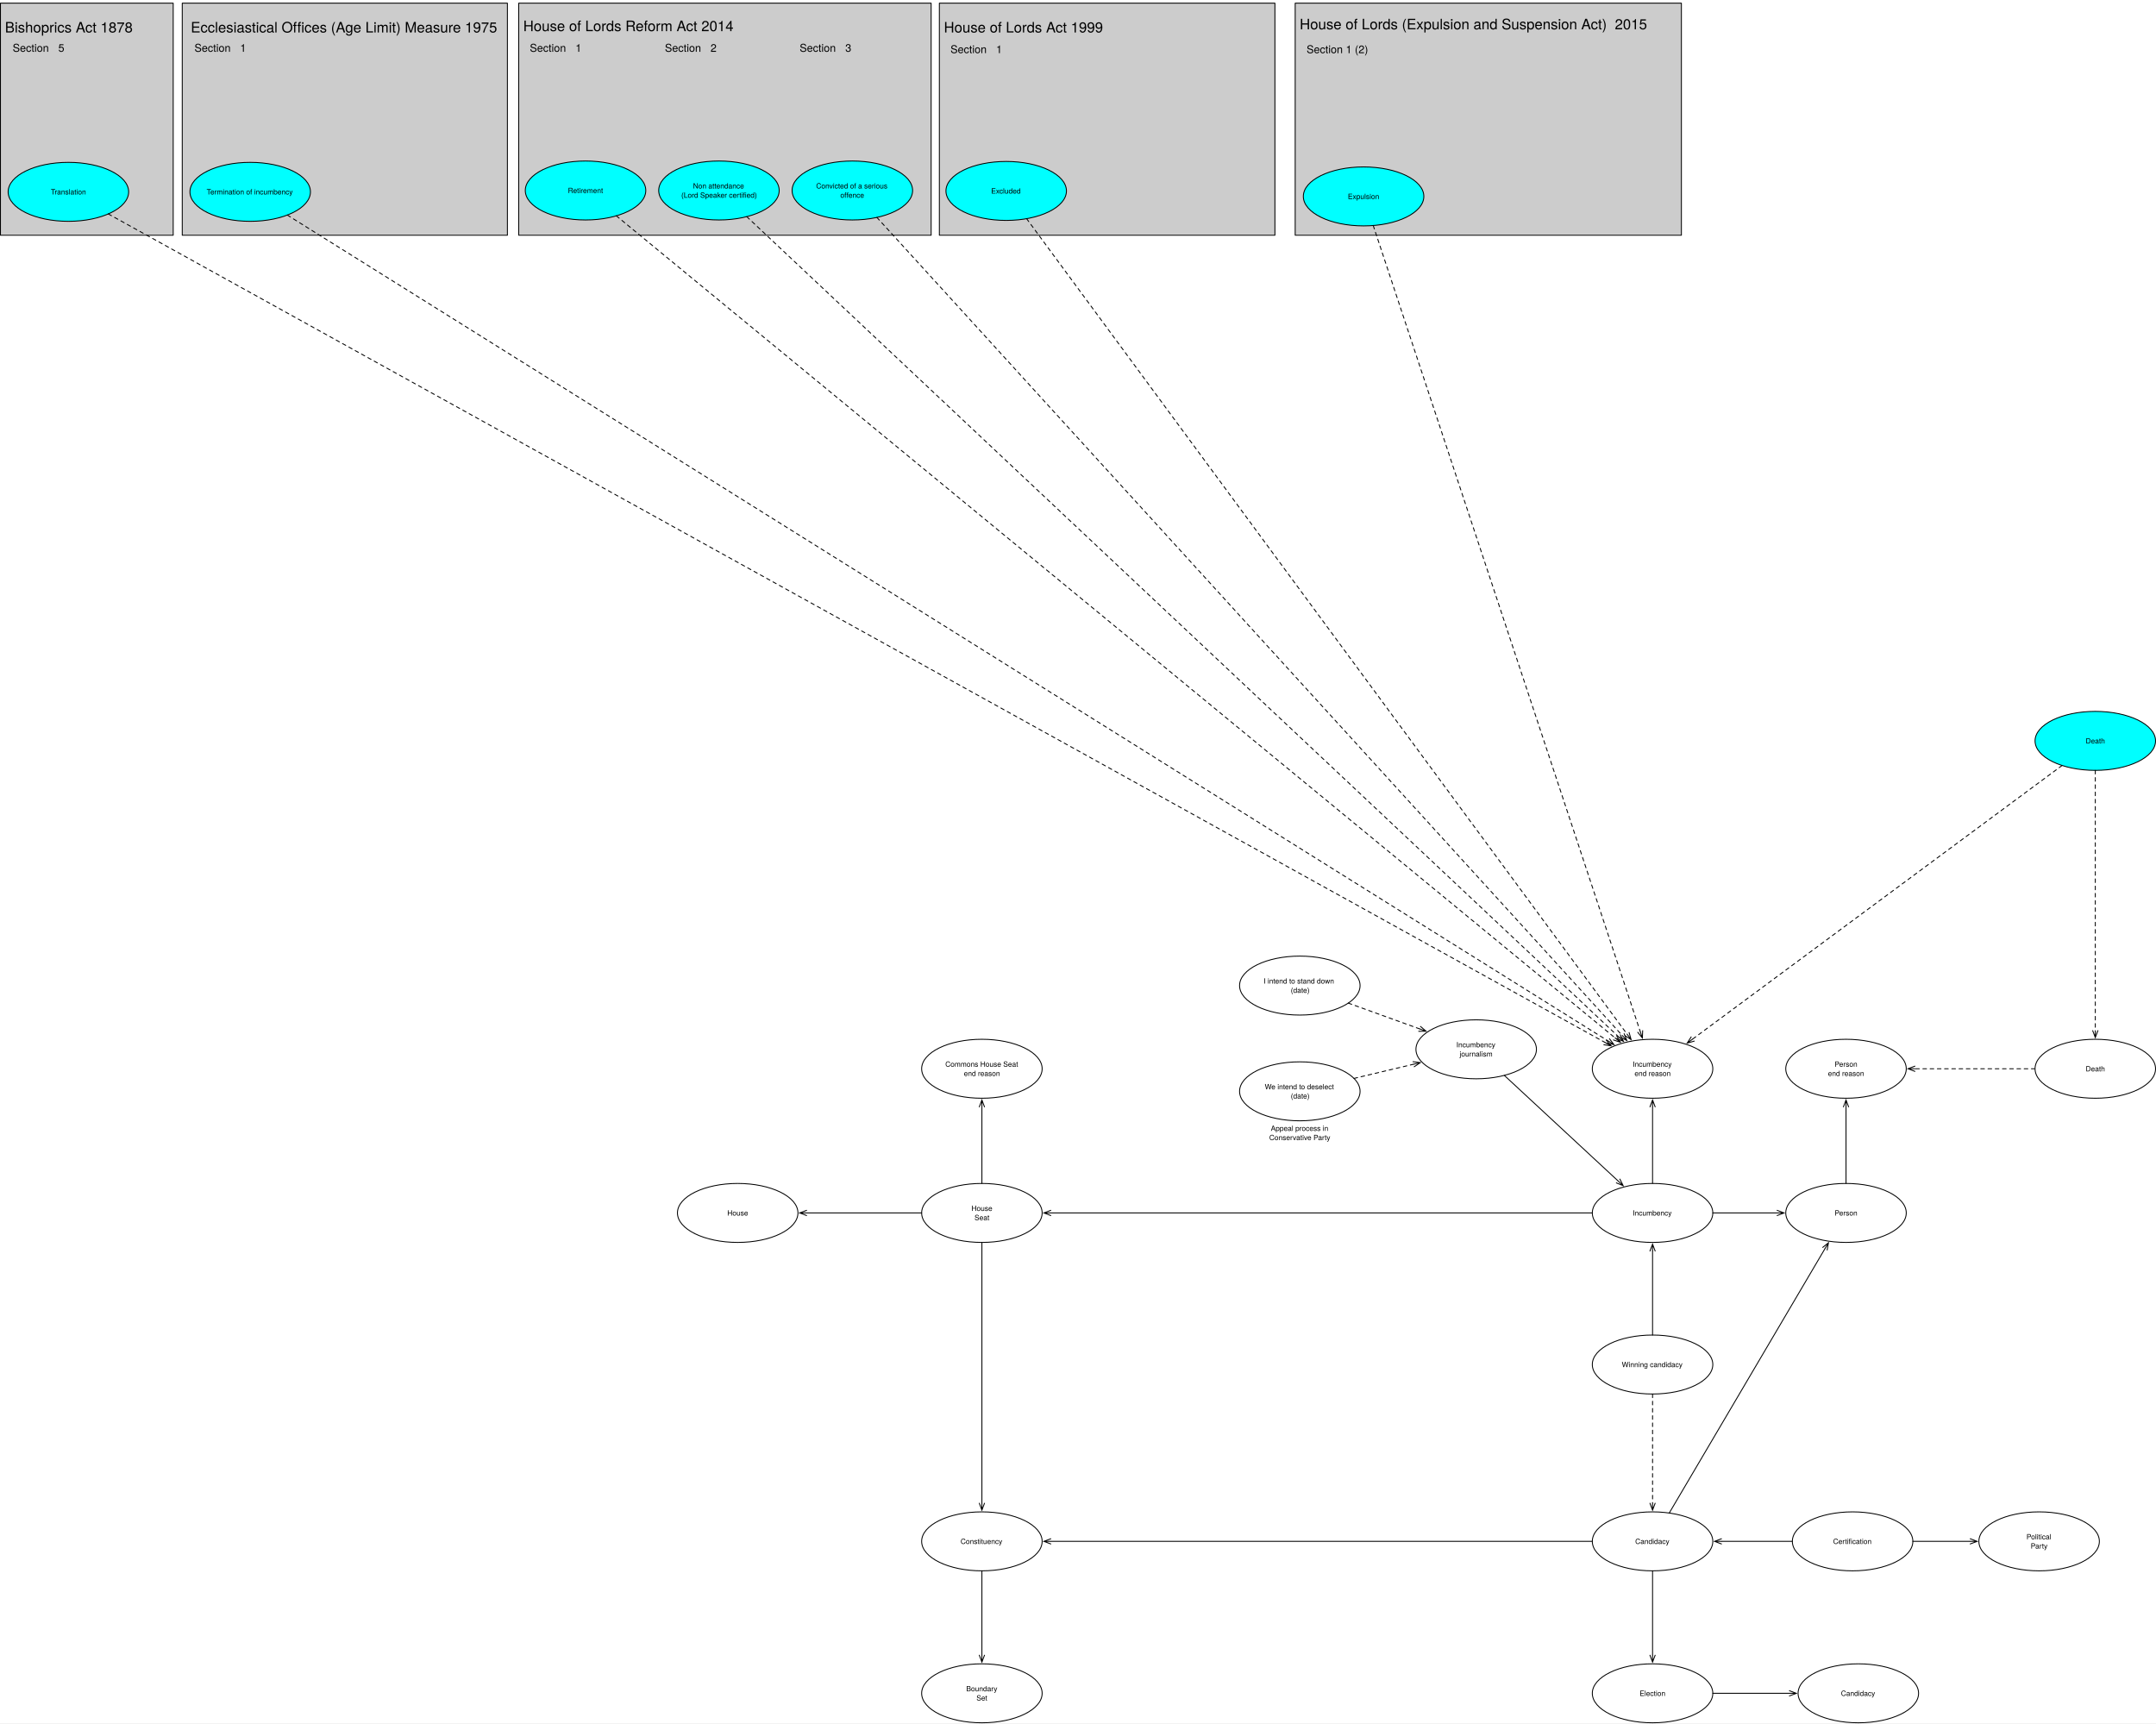
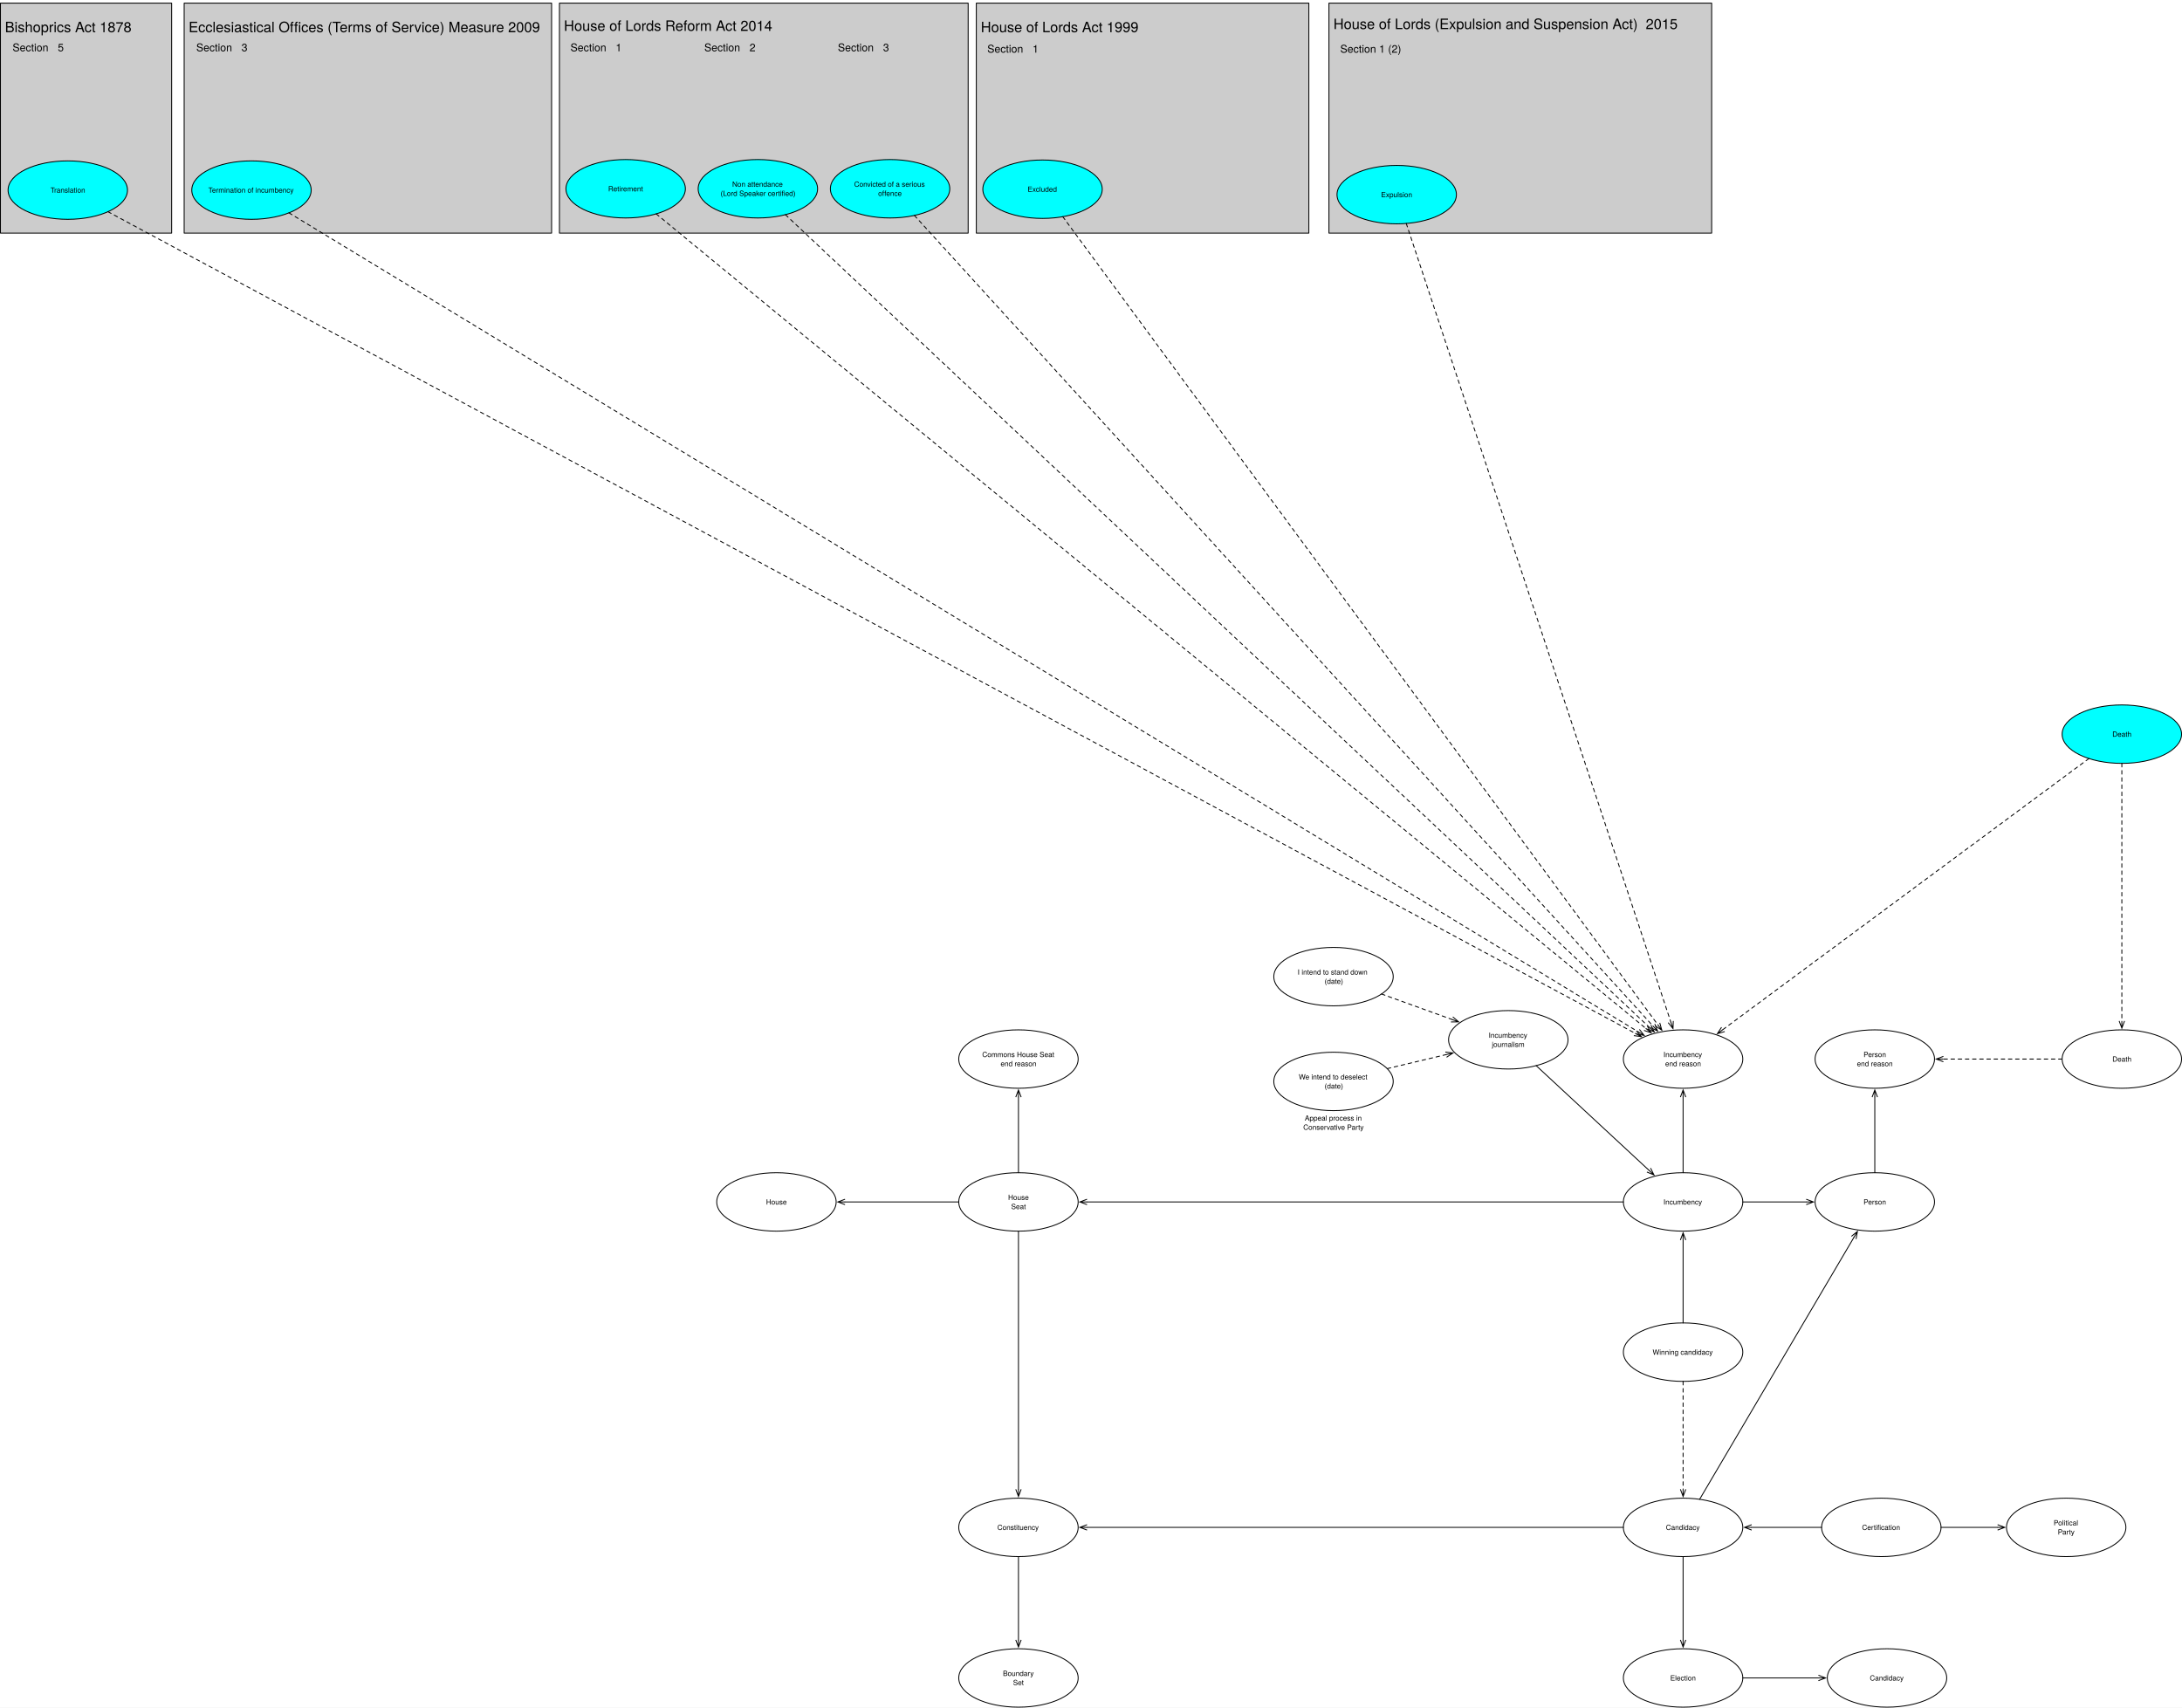
- <svg xmlns="http://www.w3.org/2000/svg" version="1.1" viewBox="-1595 -986.5 2383.728 1905.197" width="2383.728" height="1905.197">
+ <svg xmlns="http://www.w3.org/2000/svg" version="1.1" viewBox="-1645.636 -986.5 2434.364 1905.197" width="2434.364" height="1905.197">
  <defs>
    <marker orient="auto" overflow="visible" markerUnits="strokeWidth" id="StickArrow_Marker" stroke-linejoin="miter" stroke-miterlimit="10" viewBox="-1 -4 10 8" markerWidth="10" markerHeight="8" color="black">
      <g>
        <path d="M 8 0 L 0 0 M 0 -3 L 8 0 L 0 3" fill="none" stroke="currentColor" stroke-width="1" />
      </g>
    </marker>
  </defs>
  <g id="Canvas_1" stroke="none" stroke-dasharray="none" stroke-opacity="1" fill="none" fill-opacity="1">
-     <rect fill="white" x="-1595" y="-986.5" width="2383.728" height="1905.197" />
+     <rect fill="white" x="-1645.636" y="-986.5" width="2434.364" height="1905.197" />
    <g id="Canvas_1_Layer_1">
      <g id="Graphic_201">
-         <rect x="-1594.5" y="-983" width="191" height="256.579" fill="#ccc" />
-         <rect x="-1594.5" y="-983" width="191" height="256.579" stroke="black" stroke-linecap="round" stroke-linejoin="round" stroke-width="1" />
+         <rect x="-1645.136" y="-983" width="191" height="256.579" fill="#ccc" />
+         <rect x="-1645.136" y="-983" width="191" height="256.579" stroke="black" stroke-linecap="round" stroke-linejoin="round" stroke-width="1" />
      </g>
      <g id="Graphic_200">
-         <text transform="translate(-1581 -944.2486)" fill="black">
+         <text transform="translate(-1631.636 -944.2486)" fill="black">
          <tspan font-family="Helvetica Neue" font-size="12" fill="black" x="0" y="15" xml:space="preserve">Section</tspan>
          <tspan font-family="Helvetica Neue" font-size="16" fill="black" y="15" xml:space="preserve"> </tspan>
          <tspan font-family="Helvetica Neue" font-size="12" fill="black" y="15" xml:space="preserve">5</tspan>
        </text>
      </g>
      <g id="Graphic_199">
-         <text transform="translate(-1589.5 -965.5573)" fill="black">
+         <text transform="translate(-1640.136 -965.5573)" fill="black">
          <tspan font-family="Helvetica Neue" font-size="16" fill="black" x="0" y="15" xml:space="preserve">Bishoprics Act 1878</tspan>
        </text>
      </g>
      <g id="Graphic_166">
        <rect x="-1021.5" y="-983" width="456" height="256.579" fill="#ccc" />
        <rect x="-1021.5" y="-983" width="456" height="256.579" stroke="black" stroke-linecap="round" stroke-linejoin="round" stroke-width="1" />
      </g>
      <g id="Graphic_165">
        <text transform="translate(-1009.228 -944.2486)" fill="black">
          <tspan font-family="Helvetica Neue" font-size="12" fill="black" x="0" y="15" xml:space="preserve">Section</tspan>
          <tspan font-family="Helvetica Neue" font-size="16" fill="black" y="15" xml:space="preserve"> </tspan>
          <tspan font-family="Helvetica Neue" font-size="12" fill="black" y="15" xml:space="preserve">1</tspan>
        </text>
      </g>
      <g id="Graphic_172">
-         <rect x="-1393.5" y="-983" width="359.5" height="256.579" fill="#ccc" />
-         <rect x="-1393.5" y="-983" width="359.5" height="256.579" stroke="black" stroke-linecap="round" stroke-linejoin="round" stroke-width="1" />
+         <rect x="-1440.182" y="-983" width="409.954" height="256.579" fill="#ccc" />
+         <rect x="-1440.182" y="-983" width="409.954" height="256.579" stroke="black" stroke-linecap="round" stroke-linejoin="round" stroke-width="1" />
      </g>
      <g id="Graphic_171">
-         <text transform="translate(-1380 -944.2486)" fill="black">
-           <tspan font-family="Helvetica Neue" font-size="12" fill="black" x="0" y="15" xml:space="preserve">Section</tspan>
-           <tspan font-family="Helvetica Neue" font-size="16" fill="black" y="15" xml:space="preserve"> </tspan>
-           <tspan font-family="Helvetica Neue" font-size="12" fill="black" y="15" xml:space="preserve">1</tspan>
+         <text transform="translate(-1426.682 -944.2486)" fill="black">
+           <tspan font-family="Helvetica Neue" font-size="12" fill="black" x="0" y="15" xml:space="preserve">Section</tspan>
+           <tspan font-family="Helvetica Neue" font-size="16" fill="black" y="15" xml:space="preserve"> </tspan>
+           <tspan font-family="Helvetica Neue" font-size="12" fill="black" y="15" xml:space="preserve">3</tspan>
        </text>
      </g>
      <g id="Graphic_170">
-         <text transform="translate(-1388.5 -965.5573)" fill="black">
-           <tspan font-family="Helvetica Neue" font-size="16" fill="black" x="0" y="15" xml:space="preserve"> Ecclesiastical Offices (Age Limit) Measure 1975</tspan>
+         <text transform="translate(-1435.182 -965.5573)" fill="black">
+           <tspan font-family="Helvetica Neue" font-size="16" fill="black" x="0" y="15" xml:space="preserve">Ecclesiastical Offices (Terms of Service) Measure 2009</tspan>
        </text>
      </g>
      <g id="Graphic_164">
        <text transform="translate(-1016.5 -967.0573)" fill="black">
          <tspan font-family="Helvetica Neue" font-size="16" fill="black" x="0" y="15" xml:space="preserve">House of Lords Reform Act 2014</tspan>
        </text>
      </g>
      <g id="Graphic_160">
        <rect x="-556.408" y="-983" width="371" height="256.579" fill="#ccc" />
        <rect x="-556.408" y="-983" width="371" height="256.579" stroke="black" stroke-linecap="round" stroke-linejoin="round" stroke-width="1" />
      </g>
      <g id="Graphic_159">
        <text transform="translate(-544.1358 -942.7486)" fill="black">
          <tspan font-family="Helvetica Neue" font-size="12" fill="black" x="0" y="15" xml:space="preserve">Section</tspan>
          <tspan font-family="Helvetica Neue" font-size="16" fill="black" y="15" xml:space="preserve"> </tspan>
          <tspan font-family="Helvetica Neue" font-size="12" fill="black" y="15" xml:space="preserve">1</tspan>
        </text>
      </g>
      <g id="Graphic_158">
        <text transform="translate(-551.4075 -965.5573)" fill="black">
          <tspan font-family="Helvetica Neue" font-size="16" fill="black" x="0" y="15" xml:space="preserve">House of Lords Act 1999</tspan>
        </text>
      </g>
      <g id="Graphic_153">
        <rect x="-163" y="-983" width="427" height="256.579" fill="#ccc" />
        <rect x="-163" y="-983" width="427" height="256.579" stroke="black" stroke-linecap="round" stroke-linejoin="round" stroke-width="1" />
      </g>
      <g id="Graphic_152">
        <text transform="translate(-150.395 -938.6926)" fill="black">
          <tspan font-family="Helvetica Neue" font-size="12" fill="black" x="0" y="11" xml:space="preserve">Section 1 (2)</tspan>
        </text>
      </g>
      <g id="Graphic_151">
        <text transform="translate(-158 -969.0573)" fill="black">
          <tspan font-family="Helvetica Neue" font-size="16" fill="black" x="0" y="15" xml:space="preserve">House of Lords (Expulsion and Suspension Act)  2015</tspan>
        </text>
      </g>
      <g id="Graphic_2">
        <ellipse cx="446" cy="354.5" rx="66.614" ry="32.598" fill="white" />
        <ellipse cx="446" cy="354.5" rx="66.614" ry="32.598" stroke="black" stroke-linecap="round" stroke-linejoin="round" stroke-width="1" />
        <text transform="translate(397.7087 349.388)" fill="black">
          <tspan font-family="Helvetica Neue" font-size="8" fill="black" x="35.699" y="8" xml:space="preserve">Person</tspan>
        </text>
      </g>
      <g id="Graphic_4">
        <ellipse cx="232.114" cy="354.5" rx="66.614" ry="32.598" fill="white" />
        <ellipse cx="232.114" cy="354.5" rx="66.614" ry="32.598" stroke="black" stroke-linecap="round" stroke-linejoin="round" stroke-width="1" />
        <text transform="translate(183.8228 349.388)" fill="black">
          <tspan font-family="Helvetica Neue" font-size="8" fill="black" x="26.355" y="8" xml:space="preserve">Incumbency</tspan>
        </text>
      </g>
      <g id="Graphic_5">
        <ellipse cx="-509.386" cy="354.5" rx="66.614" ry="32.598" fill="white" />
        <ellipse cx="-509.386" cy="354.5" rx="66.614" ry="32.598" stroke="black" stroke-linecap="round" stroke-linejoin="round" stroke-width="1" />
        <text transform="translate(-557.6772 344.276)" fill="black">
          <tspan font-family="Helvetica Neue" font-size="8" fill="black" x="36.735" y="8" xml:space="preserve">House</tspan>
          <tspan font-family="Helvetica Neue" font-size="8" fill="black" x="40.143" y="18.224" xml:space="preserve">Seat</tspan>
        </text>
      </g>
      <g id="Graphic_6">
        <ellipse cx="-779.386" cy="354.5" rx="66.614" ry="32.598" fill="white" />
        <ellipse cx="-779.386" cy="354.5" rx="66.614" ry="32.598" stroke="black" stroke-linecap="round" stroke-linejoin="round" stroke-width="1" />
        <text transform="translate(-827.6772 349.388)" fill="black">
          <tspan font-family="Helvetica Neue" font-size="8" fill="black" x="36.735" y="8" xml:space="preserve">House</tspan>
        </text>
      </g>
      <g id="Line_7">
        <line x1="298.728" y1="354.5" x2="369.486" y2="354.5" marker-end="url(#StickArrow_Marker)" stroke="black" stroke-linecap="round" stroke-linejoin="round" stroke-width="1" />
      </g>
      <g id="Line_8">
        <line x1="165.5" y1="354.5" x2="-432.872" y2="354.5" marker-end="url(#StickArrow_Marker)" stroke="black" stroke-linecap="round" stroke-linejoin="round" stroke-width="1" />
      </g>
      <g id="Line_9">
        <line x1="-576" y1="354.5" x2="-702.872" y2="354.5" marker-end="url(#StickArrow_Marker)" stroke="black" stroke-linecap="round" stroke-linejoin="round" stroke-width="1" />
      </g>
      <g id="Graphic_10">
        <ellipse cx="-509.386" cy="717.598" rx="66.614" ry="32.598" fill="white" />
        <ellipse cx="-509.386" cy="717.598" rx="66.614" ry="32.598" stroke="black" stroke-linecap="round" stroke-linejoin="round" stroke-width="1" />
        <text transform="translate(-557.6772 712.4864)" fill="black">
          <tspan font-family="Helvetica Neue" font-size="8" fill="black" x="24.731" y="8" xml:space="preserve">Constituency</tspan>
        </text>
      </g>
      <g id="Line_11">
        <line x1="-509.386" y1="387.098" x2="-509.386" y2="675.1" marker-end="url(#StickArrow_Marker)" stroke="black" stroke-linecap="round" stroke-linejoin="round" stroke-width="1" />
      </g>
      <g id="Graphic_12">
        <ellipse cx="-509.386" cy="885.598" rx="66.614" ry="32.598" fill="white" />
        <ellipse cx="-509.386" cy="885.598" rx="66.614" ry="32.598" stroke="black" stroke-linecap="round" stroke-linejoin="round" stroke-width="1" />
        <text transform="translate(-557.6772 875.3744)" fill="black">
          <tspan font-family="Helvetica Neue" font-size="8" fill="black" x="30.955" y="8" xml:space="preserve">Boundary</tspan>
          <tspan font-family="Helvetica Neue" font-size="8" fill="black" x="42.291" y="18.224" xml:space="preserve">Set</tspan>
        </text>
      </g>
      <g id="Line_13">
        <line x1="-509.386" y1="750.197" x2="-509.386" y2="843.1" marker-end="url(#StickArrow_Marker)" stroke="black" stroke-linecap="round" stroke-linejoin="round" stroke-width="1" />
      </g>
      <g id="Graphic_16">
        <ellipse cx="232.114" cy="522.098" rx="66.614" ry="32.598" fill="white" />
        <ellipse cx="232.114" cy="522.098" rx="66.614" ry="32.598" stroke="black" stroke-linecap="round" stroke-linejoin="round" stroke-width="1" />
        <text transform="translate(183.8228 516.9864)" fill="black">
          <tspan font-family="Helvetica Neue" font-size="8" fill="black" x="14.283" y="8" xml:space="preserve">Winning candidacy</tspan>
        </text>
      </g>
      <g id="Line_17">
        <line x1="232.114" y1="554.697" x2="232.114" y2="675.1" marker-end="url(#StickArrow_Marker)" stroke="black" stroke-linecap="round" stroke-linejoin="round" stroke-dasharray="4.0,4.0" stroke-width="1" />
      </g>
      <g id="Line_18">
        <line x1="232.114" y1="489.5" x2="232.114" y2="396.998" marker-end="url(#StickArrow_Marker)" stroke="black" stroke-linecap="round" stroke-linejoin="round" stroke-width="1" />
      </g>
      <g id="Graphic_20">
        <ellipse cx="232.114" cy="195.098" rx="66.614" ry="32.598" fill="white" />
        <ellipse cx="232.114" cy="195.098" rx="66.614" ry="32.598" stroke="black" stroke-linecap="round" stroke-linejoin="round" stroke-width="1" />
        <text transform="translate(183.8228 184.8744)" fill="black">
          <tspan font-family="Helvetica Neue" font-size="8" fill="black" x="26.355" y="8" xml:space="preserve">Incumbency</tspan>
          <tspan font-family="Helvetica Neue" font-size="8" fill="black" x="28.359" y="18.224" xml:space="preserve">end reason</tspan>
        </text>
      </g>
      <g id="Line_21">
        <line x1="232.114" y1="321.902" x2="232.114" y2="237.597" marker-end="url(#StickArrow_Marker)" stroke="black" stroke-linecap="round" stroke-linejoin="round" stroke-width="1" />
      </g>
      <g id="Graphic_29">
        <ellipse cx="-482.522" cy="-775.402" rx="66.614" ry="32.598" fill="aqua" />
        <ellipse cx="-482.522" cy="-775.402" rx="66.614" ry="32.598" stroke="black" stroke-linecap="round" stroke-linejoin="round" stroke-width="1" />
        <text transform="translate(-530.813 -780.5136)" fill="black">
          <tspan font-family="Helvetica Neue" font-size="8" fill="black" x="31.623" y="8" xml:space="preserve">Excluded</tspan>
        </text>
      </g>
      <g id="Line_30">
        <line x1="-459.934" y1="-744.726" x2="203.656" y2="156.451" marker-end="url(#StickArrow_Marker)" stroke="black" stroke-linecap="round" stroke-linejoin="round" stroke-dasharray="4.0,4.0" stroke-width="1" />
      </g>
      <g id="Graphic_44">
        <ellipse cx="232.114" cy="717.598" rx="66.614" ry="32.598" fill="white" />
        <ellipse cx="232.114" cy="717.598" rx="66.614" ry="32.598" stroke="black" stroke-linecap="round" stroke-linejoin="round" stroke-width="1" />
        <text transform="translate(183.8228 712.4864)" fill="black">
          <tspan font-family="Helvetica Neue" font-size="8" fill="black" x="29.103" y="8" xml:space="preserve">Candidacy</tspan>
        </text>
      </g>
      <g id="Line_45">
        <line x1="165.5" y1="717.598" x2="-432.872" y2="717.598" marker-end="url(#StickArrow_Marker)" stroke="black" stroke-linecap="round" stroke-linejoin="round" stroke-width="1" />
      </g>
      <g id="Graphic_46">
        <ellipse cx="659.509" cy="717.598" rx="66.614" ry="32.598" fill="white" />
        <ellipse cx="659.509" cy="717.598" rx="66.614" ry="32.598" stroke="black" stroke-linecap="round" stroke-linejoin="round" stroke-width="1" />
        <text transform="translate(611.2178 707.3744)" fill="black">
          <tspan font-family="Helvetica Neue" font-size="8" fill="black" x="34.295" y="8" xml:space="preserve">Political</tspan>
          <tspan font-family="Helvetica Neue" font-size="8" fill="black" x="38.959" y="18.224" xml:space="preserve">Party</tspan>
        </text>
      </g>
      <g id="Graphic_47">
        <ellipse cx="453.281" cy="717.598" rx="66.614" ry="32.598" fill="white" />
        <ellipse cx="453.281" cy="717.598" rx="66.614" ry="32.598" stroke="black" stroke-linecap="round" stroke-linejoin="round" stroke-width="1" />
        <text transform="translate(404.9895 712.4864)" fill="black">
          <tspan font-family="Helvetica Neue" font-size="8" fill="black" x="26.739" y="8" xml:space="preserve">Certification</tspan>
        </text>
      </g>
      <g id="Line_48">
        <line x1="386.667" y1="717.598" x2="308.628" y2="717.598" marker-end="url(#StickArrow_Marker)" stroke="black" stroke-linecap="round" stroke-linejoin="round" stroke-width="1" />
      </g>
      <g id="Line_49">
        <line x1="519.895" y1="717.598" x2="582.995" y2="717.598" marker-end="url(#StickArrow_Marker)" stroke="black" stroke-linecap="round" stroke-linejoin="round" stroke-width="1" />
      </g>
      <g id="Line_50">
        <line x1="250.569" y1="686.27" x2="422.521" y2="394.359" marker-end="url(#StickArrow_Marker)" stroke="black" stroke-linecap="round" stroke-linejoin="round" stroke-width="1" />
      </g>
      <g id="Graphic_51">
        <ellipse cx="232.114" cy="885.598" rx="66.614" ry="32.598" fill="white" />
        <ellipse cx="232.114" cy="885.598" rx="66.614" ry="32.598" stroke="black" stroke-linecap="round" stroke-linejoin="round" stroke-width="1" />
        <text transform="translate(183.8228 880.4864)" fill="black">
          <tspan font-family="Helvetica Neue" font-size="8" fill="black" x="33.995" y="8" xml:space="preserve">Election</tspan>
        </text>
      </g>
      <g id="Line_52">
        <line x1="232.114" y1="750.197" x2="232.114" y2="843.1" marker-end="url(#StickArrow_Marker)" stroke="black" stroke-linecap="round" stroke-linejoin="round" stroke-width="1" />
      </g>
      <g id="Graphic_54">
        <ellipse cx="459.614" cy="885.598" rx="66.614" ry="32.598" fill="white" />
        <ellipse cx="459.614" cy="885.598" rx="66.614" ry="32.598" stroke="black" stroke-linecap="round" stroke-linejoin="round" stroke-width="1" />
        <text transform="translate(411.3228 880.4864)" fill="black">
          <tspan font-family="Helvetica Neue" font-size="8" fill="black" x="29.103" y="8" xml:space="preserve">Candidacy</tspan>
        </text>
      </g>
      <g id="Line_55">
        <line x1="298.728" y1="885.598" x2="383.1" y2="885.598" marker-end="url(#StickArrow_Marker)" stroke="black" stroke-linecap="round" stroke-linejoin="round" stroke-width="1" />
      </g>
      <g id="Graphic_56">
        <ellipse cx="37.114" cy="173.598" rx="66.614" ry="32.598" fill="white" />
        <ellipse cx="37.114" cy="173.598" rx="66.614" ry="32.598" stroke="black" stroke-linecap="round" stroke-linejoin="round" stroke-width="1" />
        <text transform="translate(-11.17717 163.3744)" fill="black">
          <tspan font-family="Helvetica Neue" font-size="8" fill="black" x="26.355" y="8" xml:space="preserve">Incumbency</tspan>
          <tspan font-family="Helvetica Neue" font-size="8" fill="black" x="29.919" y="18.224" xml:space="preserve">journalism</tspan>
        </text>
      </g>
      <g id="Line_57">
        <line x1="68.202" y1="202.439" x2="193.768" y2="318.926" marker-end="url(#StickArrow_Marker)" stroke="black" stroke-linecap="round" stroke-linejoin="round" stroke-width="1" />
      </g>
      <g id="Graphic_58">
        <ellipse cx="-157.886" cy="103.148" rx="66.614" ry="32.598" fill="white" />
        <ellipse cx="-157.886" cy="103.148" rx="66.614" ry="32.598" stroke="black" stroke-linecap="round" stroke-linejoin="round" stroke-width="1" />
        <text transform="translate(-206.1772 92.92364)" fill="black">
          <tspan font-family="Helvetica Neue" font-size="8" fill="black" x="8.207" y="8" xml:space="preserve">I intend to stand down </tspan>
          <tspan font-family="Helvetica Neue" font-size="8" fill="black" x="38.291" y="18.224" xml:space="preserve">(date)</tspan>
        </text>
      </g>
      <g id="Line_59">
        <line x1="-104.287" y1="122.512" x2="-25.795" y2="150.87" marker-end="url(#StickArrow_Marker)" stroke="black" stroke-linecap="round" stroke-linejoin="round" stroke-dasharray="4.0,4.0" stroke-width="1" />
      </g>
      <g id="Graphic_60">
        <ellipse cx="-157.886" cy="220.049" rx="66.614" ry="32.598" fill="white" />
        <ellipse cx="-157.886" cy="220.049" rx="66.614" ry="32.598" stroke="black" stroke-linecap="round" stroke-linejoin="round" stroke-width="1" />
        <text transform="translate(-206.1772 209.8252)" fill="black">
          <tspan font-family="Helvetica Neue" font-size="8" fill="black" x="9.547" y="8" xml:space="preserve">We intend to deselect </tspan>
          <tspan font-family="Helvetica Neue" font-size="8" fill="black" x="38.291" y="18.224" xml:space="preserve">(date)</tspan>
        </text>
      </g>
      <g id="Line_61">
        <line x1="-97.975" y1="205.778" x2="-32.428" y2="190.164" marker-end="url(#StickArrow_Marker)" stroke="black" stroke-linecap="round" stroke-linejoin="round" stroke-dasharray="4.0,4.0" stroke-width="1" />
      </g>
      <g id="Graphic_62">
        <text transform="translate(-212.8858 255.8006)" fill="black">
          <tspan font-family="Helvetica Neue" font-size="8" fill="black" x="22.92" y="8" xml:space="preserve">Appeal process in </tspan>
          <tspan font-family="Helvetica Neue" font-size="8" fill="black" x="21.224" y="18.224" xml:space="preserve">Conservative Party</tspan>
        </text>
      </g>
      <g id="Graphic_69">
        <ellipse cx="446" cy="195.098" rx="66.614" ry="32.598" fill="white" />
        <ellipse cx="446" cy="195.098" rx="66.614" ry="32.598" stroke="black" stroke-linecap="round" stroke-linejoin="round" stroke-width="1" />
        <text transform="translate(397.7087 184.8744)" fill="black">
          <tspan font-family="Helvetica Neue" font-size="8" fill="black" x="35.699" y="8" xml:space="preserve">Person</tspan>
          <tspan font-family="Helvetica Neue" font-size="8" fill="black" x="28.359" y="18.224" xml:space="preserve">end reason</tspan>
        </text>
      </g>
      <g id="Line_70">
        <line x1="446" y1="321.902" x2="446" y2="237.597" marker-end="url(#StickArrow_Marker)" stroke="black" stroke-linecap="round" stroke-linejoin="round" stroke-width="1" />
      </g>
      <g id="Graphic_71">
        <ellipse cx="721.614" cy="-167.402" rx="66.614" ry="32.598" fill="aqua" />
        <ellipse cx="721.614" cy="-167.402" rx="66.614" ry="32.598" stroke="black" stroke-linecap="round" stroke-linejoin="round" stroke-width="1" />
        <text transform="translate(673.3228 -172.5136)" fill="black">
          <tspan font-family="Helvetica Neue" font-size="8" fill="black" x="37.695" y="8" xml:space="preserve">Death</tspan>
        </text>
      </g>
      <g id="Line_72">
        <line x1="655" y1="195.098" x2="522.514" y2="195.098" marker-end="url(#StickArrow_Marker)" stroke="black" stroke-linecap="round" stroke-linejoin="round" stroke-dasharray="4.0,4.0" stroke-width="1" />
      </g>
      <g id="Line_73">
        <line x1="684.882" y1="-140.199" x2="276.802" y2="162.004" marker-end="url(#StickArrow_Marker)" stroke="black" stroke-linecap="round" stroke-linejoin="round" stroke-dasharray="4.0,4.0" stroke-width="1" />
      </g>
      <g id="Graphic_74">
        <ellipse cx="721.614" cy="195.098" rx="66.614" ry="32.598" fill="white" />
        <ellipse cx="721.614" cy="195.098" rx="66.614" ry="32.598" stroke="black" stroke-linecap="round" stroke-linejoin="round" stroke-width="1" />
        <text transform="translate(673.3228 189.9864)" fill="black">
          <tspan font-family="Helvetica Neue" font-size="8" fill="black" x="37.695" y="8" xml:space="preserve">Death</tspan>
        </text>
      </g>
      <g id="Line_75">
        <line x1="721.614" y1="-134.803" x2="721.614" y2="152.6" marker-end="url(#StickArrow_Marker)" stroke="black" stroke-linecap="round" stroke-linejoin="round" stroke-dasharray="4.0,4.0" stroke-width="1" />
      </g>
      <g id="Graphic_78">
        <ellipse cx="-509.386" cy="195.098" rx="66.614" ry="32.598" fill="white" />
        <ellipse cx="-509.386" cy="195.098" rx="66.614" ry="32.598" stroke="black" stroke-linecap="round" stroke-linejoin="round" stroke-width="1" />
        <text transform="translate(-557.6772 184.8744)" fill="black">
          <tspan font-family="Helvetica Neue" font-size="8" fill="black" x="7.835" y="8" xml:space="preserve">Commons House Seat </tspan>
          <tspan font-family="Helvetica Neue" font-size="8" fill="black" x="28.359" y="18.224" xml:space="preserve">end reason </tspan>
        </text>
      </g>
      <g id="Line_79">
        <line x1="-509.386" y1="321.902" x2="-509.386" y2="237.597" marker-end="url(#StickArrow_Marker)" stroke="black" stroke-linecap="round" stroke-linejoin="round" stroke-width="1" />
      </g>
      <g id="Graphic_150">
        <ellipse cx="-87.386" cy="-769.352" rx="66.614" ry="32.598" fill="aqua" />
        <ellipse cx="-87.386" cy="-769.352" rx="66.614" ry="32.598" stroke="black" stroke-linecap="round" stroke-linejoin="round" stroke-width="1" />
        <text transform="translate(-135.6772 -774.4644)" fill="black">
          <tspan font-family="Helvetica Neue" font-size="8" fill="black" x="30.883" y="8" xml:space="preserve">Expulsion</tspan>
        </text>
      </g>
      <g id="Line_154">
        <line x1="-76.725" y1="-737.172" x2="218.34" y2="153.52" marker-end="url(#StickArrow_Marker)" stroke="black" stroke-linecap="round" stroke-linejoin="round" stroke-dasharray="4.0,4.0" stroke-width="1" />
      </g>
      <g id="Graphic_163">
        <ellipse cx="-947.614" cy="-775.902" rx="66.614" ry="32.598" fill="aqua" />
        <ellipse cx="-947.614" cy="-775.902" rx="66.614" ry="32.598" stroke="black" stroke-linecap="round" stroke-linejoin="round" stroke-width="1" />
        <text transform="translate(-995.9055 -781.0136)" fill="black">
          <tspan font-family="Helvetica Neue" font-size="8" fill="black" x="28.803" y="8" xml:space="preserve">Retirement</tspan>
        </text>
      </g>
      <g id="Line_167">
        <line x1="-913.563" y1="-747.875" x2="190.419" y2="160.78" marker-end="url(#StickArrow_Marker)" stroke="black" stroke-linecap="round" stroke-linejoin="round" stroke-dasharray="4.0,4.0" stroke-width="1" />
      </g>
      <g id="Graphic_168">
-         <ellipse cx="-1318.386" cy="-774.402" rx="66.614" ry="32.598" fill="aqua" />
-         <ellipse cx="-1318.386" cy="-774.402" rx="66.614" ry="32.598" stroke="black" stroke-linecap="round" stroke-linejoin="round" stroke-width="1" />
-         <text transform="translate(-1366.677 -779.5136)" fill="black">
+         <ellipse cx="-1365.068" cy="-774.402" rx="66.614" ry="32.598" fill="aqua" />
+         <ellipse cx="-1365.068" cy="-774.402" rx="66.614" ry="32.598" stroke="black" stroke-linecap="round" stroke-linejoin="round" stroke-width="1" />
+         <text transform="translate(-1413.359 -779.5136)" fill="black">
          <tspan font-family="Helvetica Neue" font-size="8" fill="black" x=".127" y="8" xml:space="preserve">Termination of incumbency</tspan>
        </text>
      </g>
      <g id="Line_169">
-         <line x1="-1277.326" y1="-748.728" x2="182.661" y2="164.176" marker-end="url(#StickArrow_Marker)" stroke="black" stroke-linecap="round" stroke-linejoin="round" stroke-dasharray="4.0,4.0" stroke-width="1" />
+         <line x1="-1323.255" y1="-749.021" x2="181.839" y2="164.581" marker-end="url(#StickArrow_Marker)" stroke="black" stroke-linecap="round" stroke-linejoin="round" stroke-dasharray="4.0,4.0" stroke-width="1" />
      </g>
      <g id="Graphic_174">
        <ellipse cx="-800.114" cy="-775.902" rx="66.614" ry="32.598" fill="aqua" />
        <ellipse cx="-800.114" cy="-775.902" rx="66.614" ry="32.598" stroke="black" stroke-linecap="round" stroke-linejoin="round" stroke-width="1" />
        <text transform="translate(-848.4055 -786.1256)" fill="black">
          <tspan font-family="Helvetica Neue" font-size="8" fill="black" x="19.691" y="8" xml:space="preserve">Non attendance</tspan>
          <tspan font-family="Helvetica Neue" font-size="8" fill="black" x="6.659" y="18.224" xml:space="preserve">(Lord Speaker certified)</tspan>
        </text>
      </g>
      <g id="Graphic_175">
        <ellipse cx="-652.614" cy="-775.902" rx="66.614" ry="32.598" fill="aqua" />
        <ellipse cx="-652.614" cy="-775.902" rx="66.614" ry="32.598" stroke="black" stroke-linecap="round" stroke-linejoin="round" stroke-width="1" />
        <text transform="translate(-700.9055 -786.1256)" fill="black">
          <tspan font-family="Helvetica Neue" font-size="8" fill="black" x="8.215" y="8" xml:space="preserve">Convicted of a serious </tspan>
          <tspan font-family="Helvetica Neue" font-size="8" fill="black" x="35.019" y="18.224" xml:space="preserve">offence</tspan>
        </text>
      </g>
      <g id="Line_179">
        <line x1="-769.363" y1="-746.975" x2="194.152" y2="159.388" marker-end="url(#StickArrow_Marker)" stroke="black" stroke-linecap="round" stroke-linejoin="round" stroke-dasharray="4.0,4.0" stroke-width="1" />
      </g>
      <g id="Line_180">
        <line x1="-625.479" y1="-746.121" x2="198.312" y2="158" marker-end="url(#StickArrow_Marker)" stroke="black" stroke-linecap="round" stroke-linejoin="round" stroke-dasharray="4.0,4.0" stroke-width="1" />
      </g>
      <g id="Graphic_181">
-         <ellipse cx="-1519.386" cy="-774.402" rx="66.614" ry="32.598" fill="aqua" />
-         <ellipse cx="-1519.386" cy="-774.402" rx="66.614" ry="32.598" stroke="black" stroke-linecap="round" stroke-linejoin="round" stroke-width="1" />
-         <text transform="translate(-1567.677 -779.5136)" fill="black">
+         <ellipse cx="-1570.022" cy="-774.402" rx="66.614" ry="32.598" fill="aqua" />
+         <ellipse cx="-1570.022" cy="-774.402" rx="66.614" ry="32.598" stroke="black" stroke-linecap="round" stroke-linejoin="round" stroke-width="1" />
+         <text transform="translate(-1618.313 -779.5136)" fill="black">
          <tspan font-family="Helvetica Neue" font-size="8" fill="black" x="28.955" y="8" xml:space="preserve">Translation</tspan>
        </text>
      </g>
      <g id="Line_182">
-         <line x1="-1475.263" y1="-749.978" x2="179.329" y2="165.881" marker-end="url(#StickArrow_Marker)" stroke="black" stroke-linecap="round" stroke-linejoin="round" stroke-dasharray="4.0,4.0" stroke-width="1" />
+         <line x1="-1525.196" y1="-750.287" x2="178.571" y2="166.293" marker-end="url(#StickArrow_Marker)" stroke="black" stroke-linecap="round" stroke-linejoin="round" stroke-dasharray="4.0,4.0" stroke-width="1" />
      </g>
      <g id="Graphic_188">
        <text transform="translate(-859.8858 -944.2486)" fill="black">
          <tspan font-family="Helvetica Neue" font-size="12" fill="black" x="0" y="15" xml:space="preserve">Section</tspan>
          <tspan font-family="Helvetica Neue" font-size="16" fill="black" y="15" xml:space="preserve"> </tspan>
          <tspan font-family="Helvetica Neue" font-size="12" fill="black" y="15" xml:space="preserve">2</tspan>
        </text>
      </g>
      <g id="Graphic_189">
        <text transform="translate(-710.8858 -944.2486)" fill="black">
          <tspan font-family="Helvetica Neue" font-size="12" fill="black" x="0" y="15" xml:space="preserve">Section</tspan>
          <tspan font-family="Helvetica Neue" font-size="16" fill="black" y="15" xml:space="preserve"> </tspan>
          <tspan font-family="Helvetica Neue" font-size="12" fill="black" y="15" xml:space="preserve">3</tspan>
        </text>
      </g>
    </g>
  </g>
</svg>
